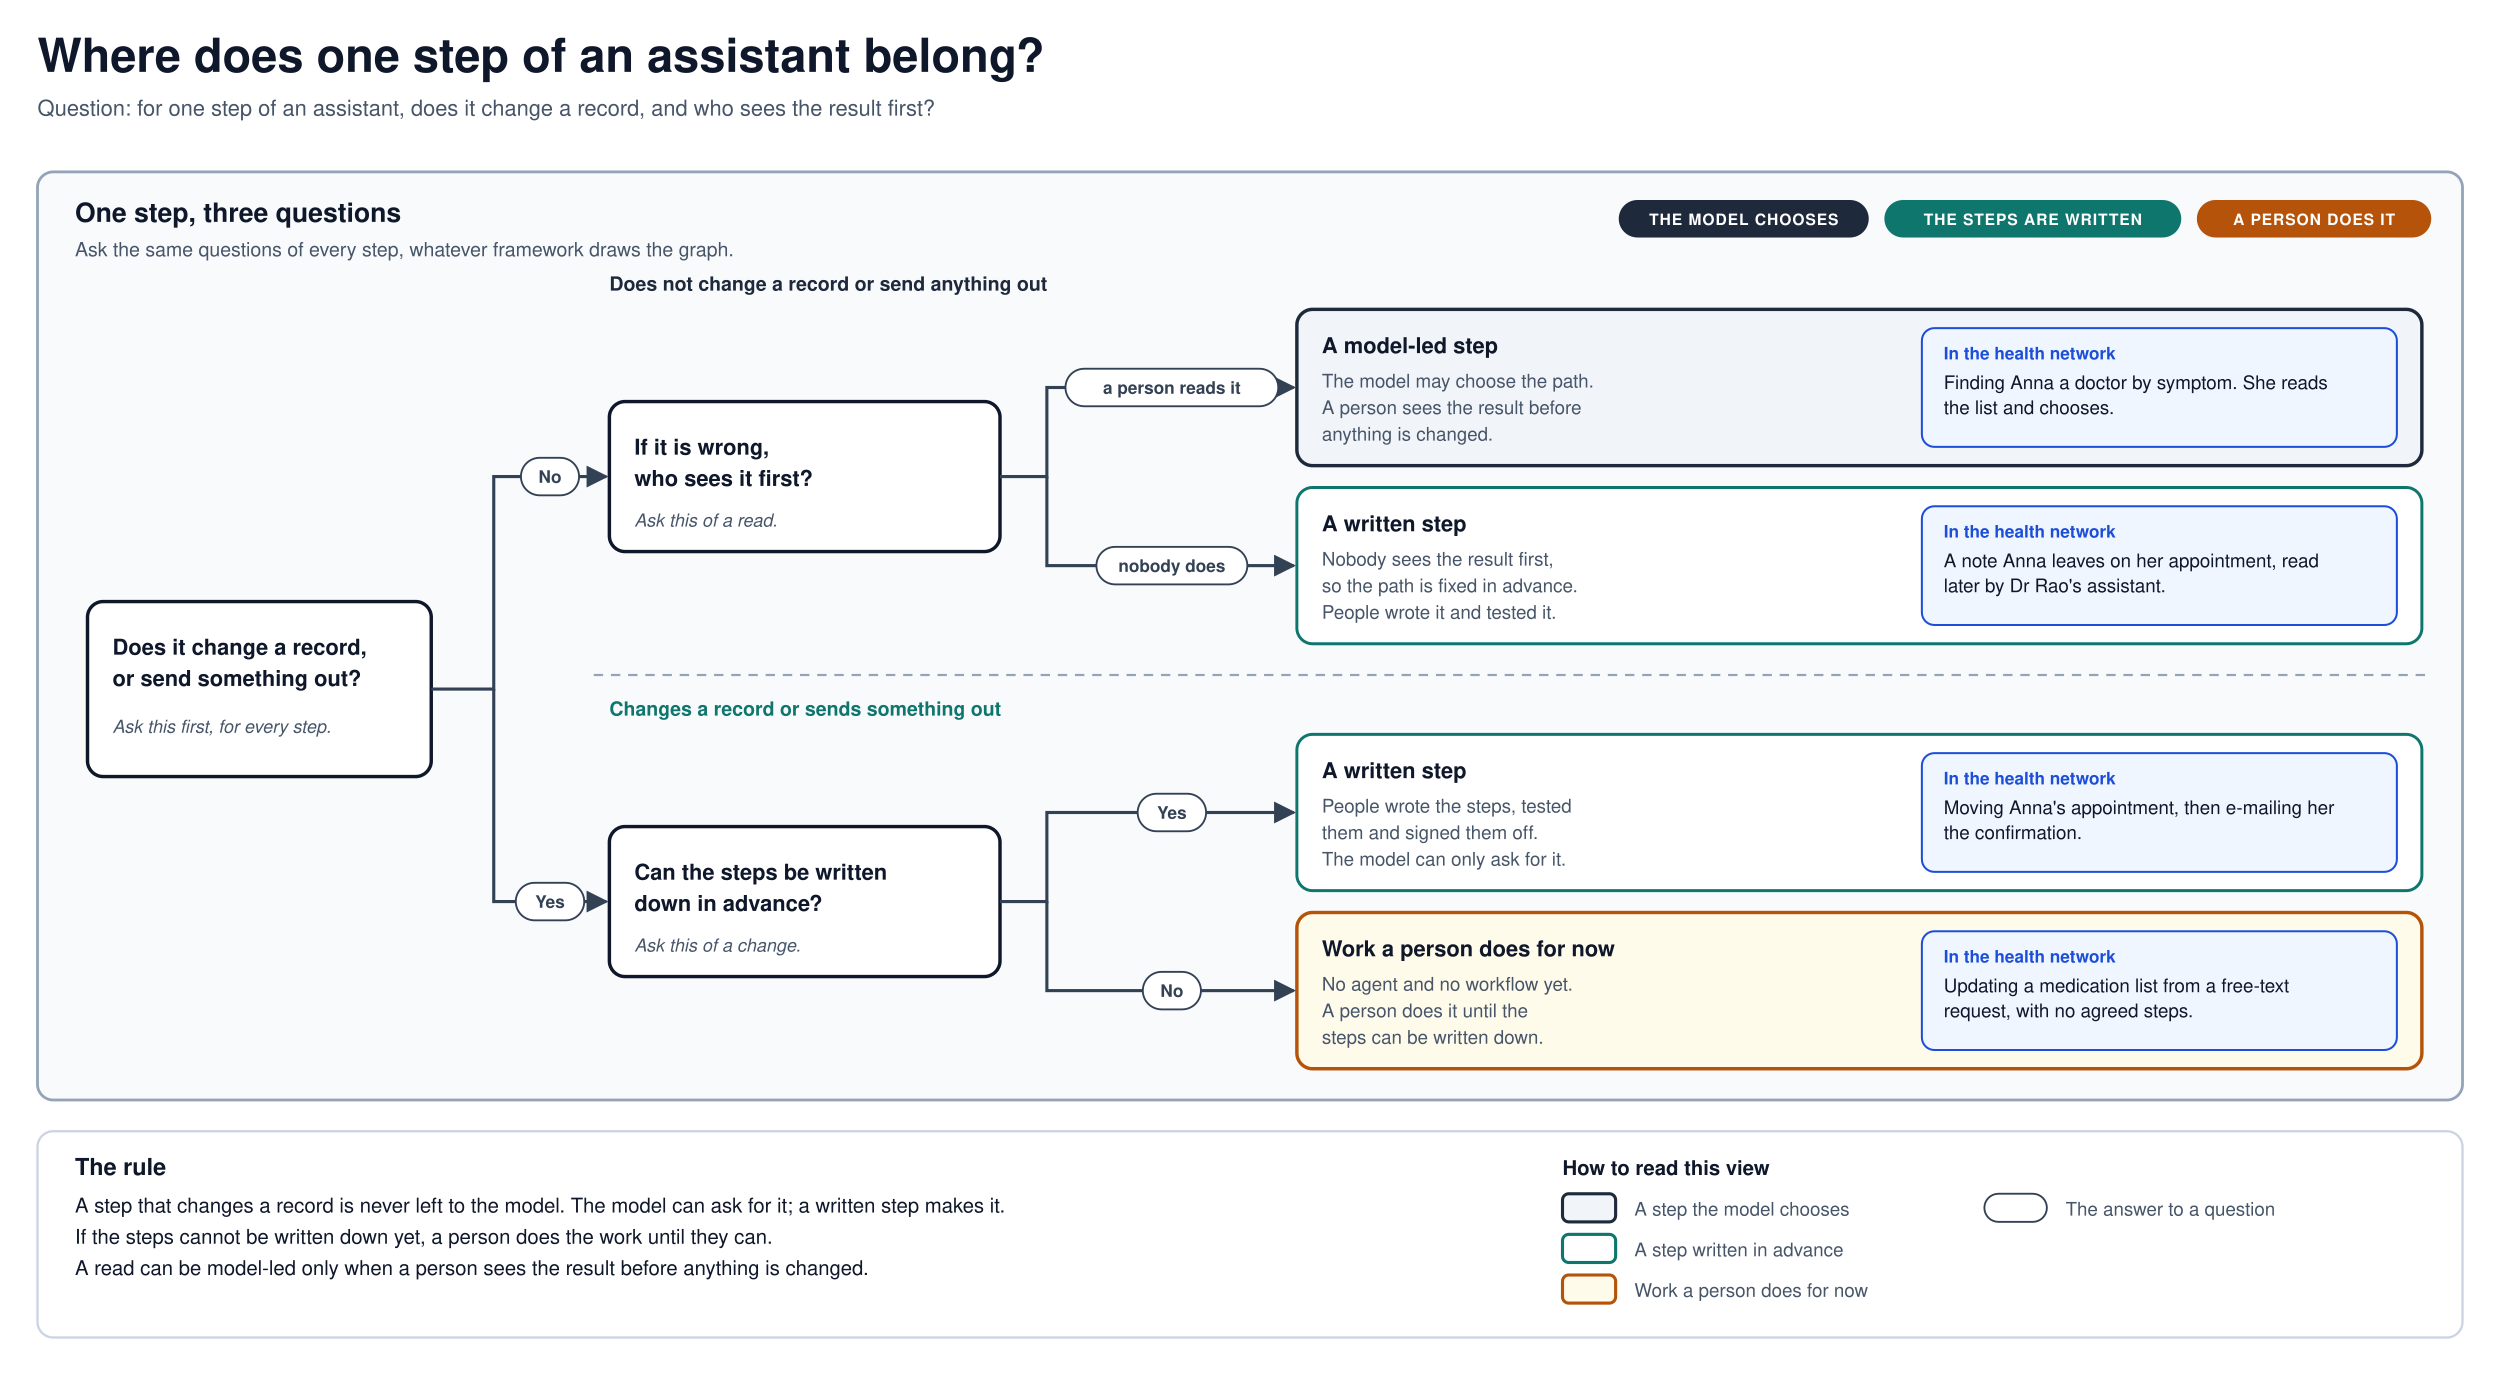
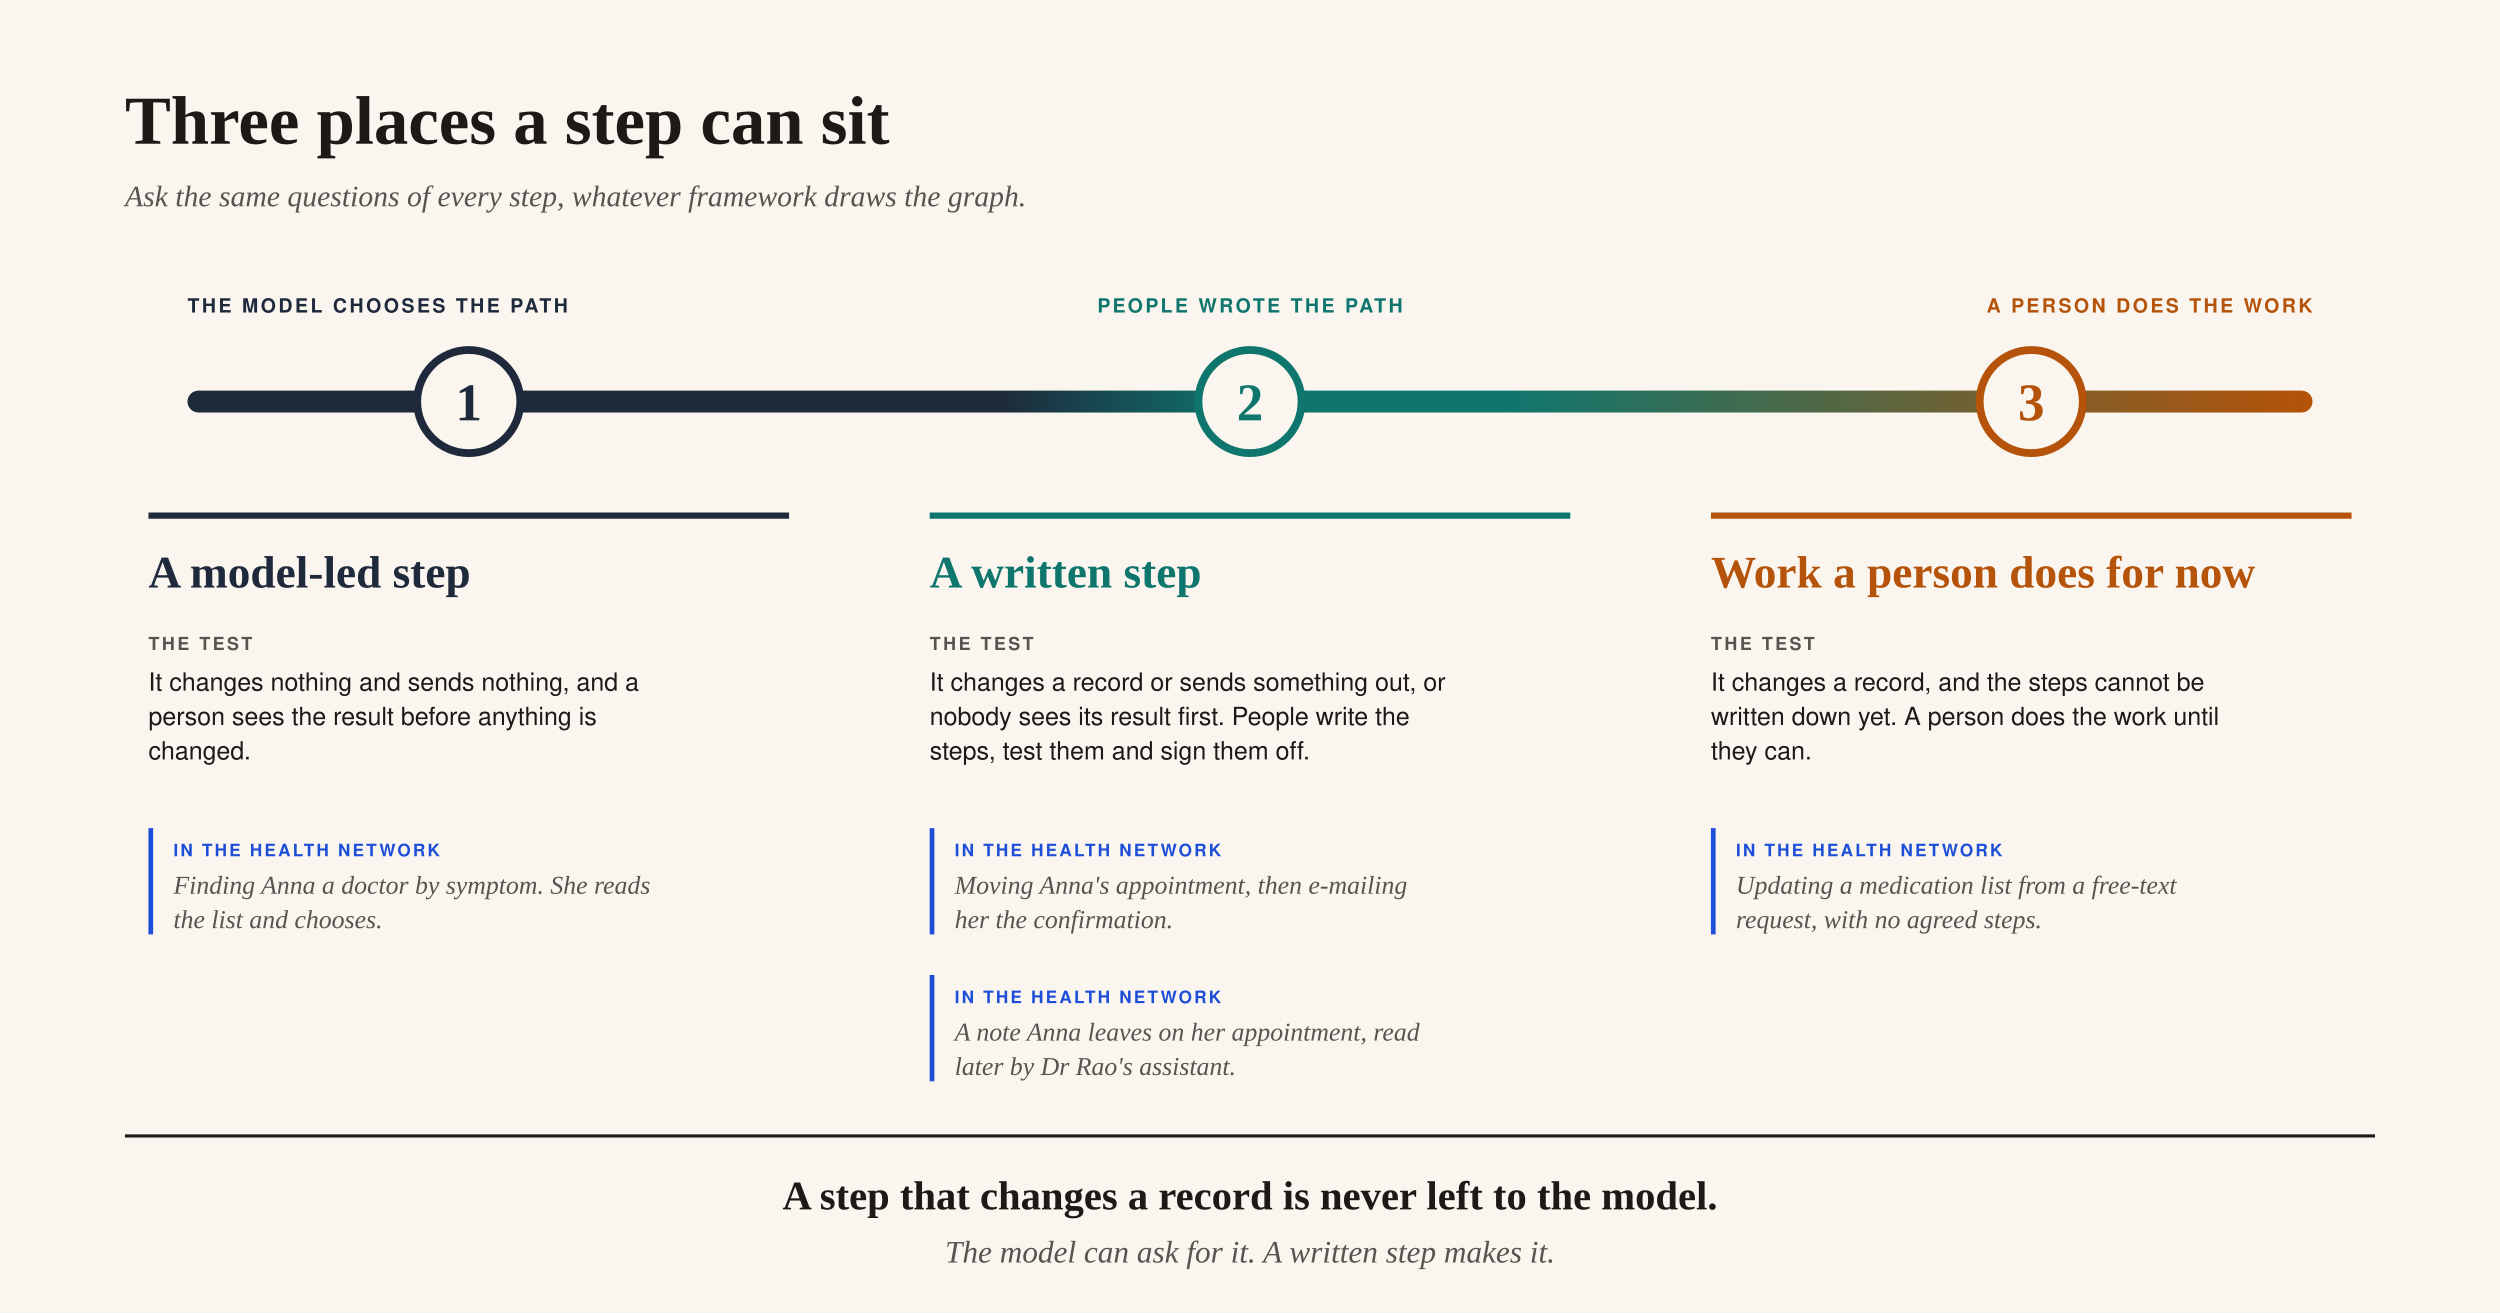
- <svg xmlns="http://www.w3.org/2000/svg" width="1600" height="880" viewBox="0 0 1600 880" font-family="Helvetica Neue, Helvetica, Arial, sans-serif">
+ <svg xmlns="http://www.w3.org/2000/svg" width="1600" height="840" viewBox="0 0 1600 840">
  <defs>
-     <marker id="m-ink" viewBox="0 0 10 10" refX="9" refY="5" markerWidth="7" markerHeight="7" orient="auto-start-reverse">
-       <path d="M0 0 L10 5 L0 10 z" fill="#334155" />
-     </marker>
+     <linearGradient id="scale" x1="0" x2="1" y1="0" y2="0">
+       <stop offset="0" stop-color="#1E293B" />
+       <stop offset="0.38" stop-color="#1E293B" />
+       <stop offset="0.5" stop-color="#0F766E" />
+       <stop offset="0.62" stop-color="#0F766E" />
+       <stop offset="1" stop-color="#B45309" />
+     </linearGradient>
  </defs>
-   <rect width="1600" height="880" fill="#FFFFFF" />
-   <text x="24" y="46" font-size="30" font-weight="bold" font-style="normal" fill="#0F172A" text-anchor="start">Where does one step of an assistant belong?</text>
-   <text x="24" y="74" font-size="14" font-weight="normal" font-style="normal" fill="#475569" text-anchor="start">Question: for one step of an assistant, does it change a record, and who sees the result first?</text>
-   <rect x="24" y="110" width="1552" height="594" rx="10" fill="#F8FAFC" stroke="#94A3B8" stroke-width="1.8" />
-   <text x="48" y="142" font-size="17" font-weight="bold" font-style="normal" fill="#0F172A" text-anchor="start">One step, three questions</text>
-   <text x="48" y="164" font-size="12.5" font-weight="normal" font-style="normal" fill="#475569" text-anchor="start">Ask the same questions of every step, whatever framework draws the graph.</text>
-   <rect x="1036" y="128" width="160" height="24" rx="12" fill="#1E293B" />
-   <text x="1116.0" y="144" font-size="10" font-weight="bold" font-style="normal" fill="#FFFFFF" text-anchor="middle" letter-spacing="0.6">THE MODEL CHOOSES</text>
-   <rect x="1206" y="128" width="190" height="24" rx="12" fill="#0F766E" />
-   <text x="1301.0" y="144" font-size="10" font-weight="bold" font-style="normal" fill="#FFFFFF" text-anchor="middle" letter-spacing="0.6">THE STEPS ARE WRITTEN</text>
-   <rect x="1406" y="128" width="150" height="24" rx="12" fill="#B45309" />
-   <text x="1481.0" y="144" font-size="10" font-weight="bold" font-style="normal" fill="#FFFFFF" text-anchor="middle" letter-spacing="0.6">A PERSON DOES IT</text>
-   <rect x="56" y="385" width="220" height="112" rx="10" fill="#FFFFFF" stroke="#0F172A" stroke-width="2.2" />
-   <text x="72" y="419" font-size="14" font-weight="bold" font-style="normal" fill="#0F172A" text-anchor="start">Does it change a record,</text>
-   <text x="72" y="439" font-size="14" font-weight="bold" font-style="normal" fill="#0F172A" text-anchor="start">or send something out?</text>
-   <text x="72" y="469" font-size="11.5" font-weight="normal" font-style="italic" fill="#475569" text-anchor="start">Ask this first, for every step.</text>
-   <rect x="390" y="257" width="250" height="96" rx="10" fill="#FFFFFF" stroke="#0F172A" stroke-width="2.2" />
-   <text x="406" y="291" font-size="14" font-weight="bold" font-style="normal" fill="#0F172A" text-anchor="start">If it is wrong,</text>
-   <text x="406" y="311" font-size="14" font-weight="bold" font-style="normal" fill="#0F172A" text-anchor="start">who sees it first?</text>
-   <text x="406" y="337" font-size="11.5" font-weight="normal" font-style="italic" fill="#475569" text-anchor="start">Ask this of a read.</text>
-   <rect x="390" y="529" width="250" height="96" rx="10" fill="#FFFFFF" stroke="#0F172A" stroke-width="2.2" />
-   <text x="406" y="563" font-size="14" font-weight="bold" font-style="normal" fill="#0F172A" text-anchor="start">Can the steps be written</text>
-   <text x="406" y="583" font-size="14" font-weight="bold" font-style="normal" fill="#0F172A" text-anchor="start">down in advance?</text>
-   <text x="406" y="609" font-size="11.5" font-weight="normal" font-style="italic" fill="#475569" text-anchor="start">Ask this of a change.</text>
-   <path d="M276,441 L316,441 L316,305 L388,305" fill="none" stroke="#334155" stroke-width="2" marker-end="url(#m-ink)" />
-   <path d="M316,441 L316,577 L388,577" fill="none" stroke="#334155" stroke-width="2" marker-end="url(#m-ink)" />
-   <rect x="333.4" y="293" width="37.2" height="24" rx="12" fill="#FFFFFF" stroke="#334155" stroke-width="1.2" />
-   <text x="352" y="309" font-size="11" font-weight="bold" font-style="normal" fill="#334155" text-anchor="middle">No</text>
-   <rect x="330.1" y="565" width="43.8" height="24" rx="12" fill="#FFFFFF" stroke="#334155" stroke-width="1.2" />
-   <text x="352" y="581" font-size="11" font-weight="bold" font-style="normal" fill="#334155" text-anchor="middle">Yes</text>
-   <text x="390" y="186" font-size="12.5" font-weight="bold" font-style="normal" fill="#1E293B" text-anchor="start">Does not change a record or send anything out</text>
-   <path d="M380 432 L1552 432" stroke="#94A3B8" stroke-width="1.4" stroke-dasharray="6 5" />
-   <text x="390" y="458" font-size="12.5" font-weight="bold" font-style="normal" fill="#0F766E" text-anchor="start">Changes a record or sends something out</text>
-   <rect x="830" y="198" width="720" height="100" rx="10" fill="#F1F5F9" stroke="#1E293B" stroke-width="2.2" />
-   <text x="846" y="226" font-size="14" font-weight="bold" font-style="normal" fill="#0F172A" text-anchor="start">A model-led step</text>
-   <text x="846" y="248" font-size="12" font-weight="normal" font-style="normal" fill="#475569" text-anchor="start">The model may choose the path.</text>
-   <text x="846" y="265" font-size="12" font-weight="normal" font-style="normal" fill="#475569" text-anchor="start">A person sees the result before</text>
-   <text x="846" y="282" font-size="12" font-weight="normal" font-style="normal" fill="#475569" text-anchor="start">anything is changed.</text>
-   <rect x="1230" y="210" width="304" height="76" rx="8" fill="#EFF6FF" stroke="#1D4ED8" stroke-width="1.3" />
-   <text x="1244" y="230" font-size="11" font-weight="bold" font-style="normal" fill="#1D4ED8" text-anchor="start">In the health network</text>
-   <text x="1244" y="249" font-size="12" font-weight="normal" font-style="normal" fill="#0F172A" text-anchor="start">Finding Anna a doctor by symptom. She reads</text>
-   <text x="1244" y="265" font-size="12" font-weight="normal" font-style="normal" fill="#0F172A" text-anchor="start">the list and chooses.</text>
-   <rect x="830" y="312" width="720" height="100" rx="10" fill="#FFFFFF" stroke="#0F766E" stroke-width="1.9" />
-   <text x="846" y="340" font-size="14" font-weight="bold" font-style="normal" fill="#0F172A" text-anchor="start">A written step</text>
-   <text x="846" y="362" font-size="12" font-weight="normal" font-style="normal" fill="#475569" text-anchor="start">Nobody sees the result first,</text>
-   <text x="846" y="379" font-size="12" font-weight="normal" font-style="normal" fill="#475569" text-anchor="start">so the path is fixed in advance.</text>
-   <text x="846" y="396" font-size="12" font-weight="normal" font-style="normal" fill="#475569" text-anchor="start">People wrote it and tested it.</text>
-   <rect x="1230" y="324" width="304" height="76" rx="8" fill="#EFF6FF" stroke="#1D4ED8" stroke-width="1.3" />
-   <text x="1244" y="344" font-size="11" font-weight="bold" font-style="normal" fill="#1D4ED8" text-anchor="start">In the health network</text>
-   <text x="1244" y="363" font-size="12" font-weight="normal" font-style="normal" fill="#0F172A" text-anchor="start">A note Anna leaves on her appointment, read</text>
-   <text x="1244" y="379" font-size="12" font-weight="normal" font-style="normal" fill="#0F172A" text-anchor="start">later by Dr Rao's assistant.</text>
-   <rect x="830" y="470" width="720" height="100" rx="10" fill="#FFFFFF" stroke="#0F766E" stroke-width="1.9" />
-   <text x="846" y="498" font-size="14" font-weight="bold" font-style="normal" fill="#0F172A" text-anchor="start">A written step</text>
-   <text x="846" y="520" font-size="12" font-weight="normal" font-style="normal" fill="#475569" text-anchor="start">People wrote the steps, tested</text>
-   <text x="846" y="537" font-size="12" font-weight="normal" font-style="normal" fill="#475569" text-anchor="start">them and signed them off.</text>
-   <text x="846" y="554" font-size="12" font-weight="normal" font-style="normal" fill="#475569" text-anchor="start">The model can only ask for it.</text>
-   <rect x="1230" y="482" width="304" height="76" rx="8" fill="#EFF6FF" stroke="#1D4ED8" stroke-width="1.3" />
-   <text x="1244" y="502" font-size="11" font-weight="bold" font-style="normal" fill="#1D4ED8" text-anchor="start">In the health network</text>
-   <text x="1244" y="521" font-size="12" font-weight="normal" font-style="normal" fill="#0F172A" text-anchor="start">Moving Anna's appointment, then e-mailing her</text>
-   <text x="1244" y="537" font-size="12" font-weight="normal" font-style="normal" fill="#0F172A" text-anchor="start">the confirmation.</text>
-   <rect x="830" y="584" width="720" height="100" rx="10" fill="#FFFBEB" stroke="#B45309" stroke-width="2.2" />
-   <text x="846" y="612" font-size="14" font-weight="bold" font-style="normal" fill="#0F172A" text-anchor="start">Work a person does for now</text>
-   <text x="846" y="634" font-size="12" font-weight="normal" font-style="normal" fill="#475569" text-anchor="start">No agent and no workflow yet.</text>
-   <text x="846" y="651" font-size="12" font-weight="normal" font-style="normal" fill="#475569" text-anchor="start">A person does it until the</text>
-   <text x="846" y="668" font-size="12" font-weight="normal" font-style="normal" fill="#475569" text-anchor="start">steps can be written down.</text>
-   <rect x="1230" y="596" width="304" height="76" rx="8" fill="#EFF6FF" stroke="#1D4ED8" stroke-width="1.3" />
-   <text x="1244" y="616" font-size="11" font-weight="bold" font-style="normal" fill="#1D4ED8" text-anchor="start">In the health network</text>
-   <text x="1244" y="635" font-size="12" font-weight="normal" font-style="normal" fill="#0F172A" text-anchor="start">Updating a medication list from a free-text</text>
-   <text x="1244" y="651" font-size="12" font-weight="normal" font-style="normal" fill="#0F172A" text-anchor="start">request, with no agreed steps.</text>
-   <path d="M640,305 L670,305 L670,248 L828,248" fill="none" stroke="#334155" stroke-width="2" marker-end="url(#m-ink)" />
-   <path d="M670,305 L670,362 L828,362" fill="none" stroke="#334155" stroke-width="2" marker-end="url(#m-ink)" />
-   <rect x="681.9" y="236" width="136.2" height="24" rx="12" fill="#FFFFFF" stroke="#334155" stroke-width="1.2" />
-   <text x="750" y="252" font-size="11" font-weight="bold" font-style="normal" fill="#334155" text-anchor="middle">a person reads it</text>
-   <rect x="701.7" y="350" width="96.6" height="24" rx="12" fill="#FFFFFF" stroke="#334155" stroke-width="1.2" />
-   <text x="750" y="366" font-size="11" font-weight="bold" font-style="normal" fill="#334155" text-anchor="middle">nobody does</text>
-   <path d="M640,577 L670,577 L670,520 L828,520" fill="none" stroke="#334155" stroke-width="2" marker-end="url(#m-ink)" />
-   <path d="M670,577 L670,634 L828,634" fill="none" stroke="#334155" stroke-width="2" marker-end="url(#m-ink)" />
-   <rect x="728.1" y="508" width="43.8" height="24" rx="12" fill="#FFFFFF" stroke="#334155" stroke-width="1.2" />
-   <text x="750" y="524" font-size="11" font-weight="bold" font-style="normal" fill="#334155" text-anchor="middle">Yes</text>
-   <rect x="731.4" y="622" width="37.2" height="24" rx="12" fill="#FFFFFF" stroke="#334155" stroke-width="1.2" />
-   <text x="750" y="638" font-size="11" font-weight="bold" font-style="normal" fill="#334155" text-anchor="middle">No</text>
-   <rect x="24" y="724" width="1552" height="132" rx="10" fill="#FFFFFF" stroke="#CBD5E1" stroke-width="1.5" />
-   <text x="48" y="752" font-size="15" font-weight="bold" font-style="normal" fill="#0F172A" text-anchor="start">The rule</text>
-   <text x="48" y="776" font-size="13" font-weight="normal" font-style="normal" fill="#0F172A" text-anchor="start">A step that changes a record is never left to the model. The model can ask for it; a written step makes it.</text>
-   <text x="48" y="796" font-size="13" font-weight="normal" font-style="normal" fill="#0F172A" text-anchor="start">If the steps cannot be written down yet, a person does the work until they can.</text>
-   <text x="48" y="816" font-size="13" font-weight="normal" font-style="normal" fill="#0F172A" text-anchor="start">A read can be model-led only when a person sees the result before anything is changed.</text>
-   <text x="1000" y="752" font-size="13" font-weight="bold" font-style="normal" fill="#0F172A" text-anchor="start">How to read this view</text>
-   <rect x="1000" y="764" width="34" height="18" rx="4" fill="#F1F5F9" stroke="#1E293B" stroke-width="2" />
-   <text x="1046" y="778" font-size="12" font-weight="normal" font-style="normal" fill="#475569" text-anchor="start">A step the model chooses</text>
-   <rect x="1000" y="790" width="34" height="18" rx="4" fill="#FFFFFF" stroke="#0F766E" stroke-width="2" />
-   <text x="1046" y="804" font-size="12" font-weight="normal" font-style="normal" fill="#475569" text-anchor="start">A step written in advance</text>
-   <rect x="1000" y="816" width="34" height="18" rx="4" fill="#FFFBEB" stroke="#B45309" stroke-width="2" />
-   <text x="1046" y="830" font-size="12" font-weight="normal" font-style="normal" fill="#475569" text-anchor="start">Work a person does for now</text>
-   <rect x="1270" y="764" width="40" height="18" rx="9" fill="#FFFFFF" stroke="#334155" stroke-width="1.2" />
-   <text x="1322" y="778" font-size="12" font-weight="normal" font-style="normal" fill="#475569" text-anchor="start">The answer to a question</text>
+   <rect width="1600" height="840" fill="#FAF6EF" />
+   <text x="80" y="92" font-family="Georgia, 'Times New Roman', serif" font-size="44" font-weight="bold" font-style="normal" fill="#1C1917" text-anchor="start">Three places a step can sit</text>
+   <text x="80" y="132" font-family="Georgia, 'Times New Roman', serif" font-size="19" font-weight="normal" font-style="italic" fill="#57534E" text-anchor="start">Ask the same questions of every step, whatever framework draws the graph.</text>
+   <text x="120" y="200" font-family="Helvetica Neue, Helvetica, Arial, sans-serif" font-size="12.5" font-weight="bold" font-style="normal" fill="#1E293B" text-anchor="start" letter-spacing="1.6">THE MODEL CHOOSES THE PATH</text>
+   <text x="800" y="200" font-family="Helvetica Neue, Helvetica, Arial, sans-serif" font-size="12.5" font-weight="bold" font-style="normal" fill="#0F766E" text-anchor="middle" letter-spacing="1.6">PEOPLE WROTE THE PATH</text>
+   <text x="1480" y="200" font-family="Helvetica Neue, Helvetica, Arial, sans-serif" font-size="12.5" font-weight="bold" font-style="normal" fill="#B45309" text-anchor="end" letter-spacing="1.6">A PERSON DOES THE WORK</text>
+   <rect x="120" y="250" width="1360" height="14" rx="7" fill="url(#scale)" />
+   <circle cx="300" cy="257" r="33" fill="#FAF6EF" stroke="#1E293B" stroke-width="5" />
+   <text x="300" y="269" font-family="Georgia, 'Times New Roman', serif" font-size="34" font-weight="bold" font-style="normal" fill="#1E293B" text-anchor="middle">1</text>
+   <rect x="95" y="328" width="410" height="4" fill="#1E293B" />
+   <text x="95" y="376" font-family="Georgia, 'Times New Roman', serif" font-size="29" font-weight="bold" font-style="normal" fill="#1E293B" text-anchor="start">A model-led step</text>
+   <text x="95" y="416" font-family="Helvetica Neue, Helvetica, Arial, sans-serif" font-size="11.5" font-weight="bold" font-style="normal" fill="#57534E" text-anchor="start" letter-spacing="1.6">THE TEST</text>
+   <text x="95" y="442" font-family="Helvetica Neue, Helvetica, Arial, sans-serif" font-size="16" font-weight="normal" font-style="normal" fill="#1C1917" text-anchor="start">It changes nothing and sends nothing, and a</text>
+   <text x="95" y="464" font-family="Helvetica Neue, Helvetica, Arial, sans-serif" font-size="16" font-weight="normal" font-style="normal" fill="#1C1917" text-anchor="start">person sees the result before anything is</text>
+   <text x="95" y="486" font-family="Helvetica Neue, Helvetica, Arial, sans-serif" font-size="16" font-weight="normal" font-style="normal" fill="#1C1917" text-anchor="start">changed.</text>
+   <rect x="95" y="530" width="3" height="68" fill="#1D4ED8" />
+   <text x="111" y="548" font-family="Helvetica Neue, Helvetica, Arial, sans-serif" font-size="11" font-weight="bold" font-style="normal" fill="#1D4ED8" text-anchor="start" letter-spacing="1.4">IN THE HEALTH NETWORK</text>
+   <text x="111" y="572" font-family="Georgia, 'Times New Roman', serif" font-size="16.5" font-weight="normal" font-style="italic" fill="#57534E" text-anchor="start">Finding Anna a doctor by symptom. She reads</text>
+   <text x="111" y="594" font-family="Georgia, 'Times New Roman', serif" font-size="16.5" font-weight="normal" font-style="italic" fill="#57534E" text-anchor="start">the list and chooses.</text>
+   <circle cx="800" cy="257" r="33" fill="#FAF6EF" stroke="#0F766E" stroke-width="5" />
+   <text x="800" y="269" font-family="Georgia, 'Times New Roman', serif" font-size="34" font-weight="bold" font-style="normal" fill="#0F766E" text-anchor="middle">2</text>
+   <rect x="595" y="328" width="410" height="4" fill="#0F766E" />
+   <text x="595" y="376" font-family="Georgia, 'Times New Roman', serif" font-size="29" font-weight="bold" font-style="normal" fill="#0F766E" text-anchor="start">A written step</text>
+   <text x="595" y="416" font-family="Helvetica Neue, Helvetica, Arial, sans-serif" font-size="11.5" font-weight="bold" font-style="normal" fill="#57534E" text-anchor="start" letter-spacing="1.6">THE TEST</text>
+   <text x="595" y="442" font-family="Helvetica Neue, Helvetica, Arial, sans-serif" font-size="16" font-weight="normal" font-style="normal" fill="#1C1917" text-anchor="start">It changes a record or sends something out, or</text>
+   <text x="595" y="464" font-family="Helvetica Neue, Helvetica, Arial, sans-serif" font-size="16" font-weight="normal" font-style="normal" fill="#1C1917" text-anchor="start">nobody sees its result first. People write the</text>
+   <text x="595" y="486" font-family="Helvetica Neue, Helvetica, Arial, sans-serif" font-size="16" font-weight="normal" font-style="normal" fill="#1C1917" text-anchor="start">steps, test them and sign them off.</text>
+   <rect x="595" y="530" width="3" height="68" fill="#1D4ED8" />
+   <text x="611" y="548" font-family="Helvetica Neue, Helvetica, Arial, sans-serif" font-size="11" font-weight="bold" font-style="normal" fill="#1D4ED8" text-anchor="start" letter-spacing="1.4">IN THE HEALTH NETWORK</text>
+   <text x="611" y="572" font-family="Georgia, 'Times New Roman', serif" font-size="16.5" font-weight="normal" font-style="italic" fill="#57534E" text-anchor="start">Moving Anna's appointment, then e-mailing</text>
+   <text x="611" y="594" font-family="Georgia, 'Times New Roman', serif" font-size="16.5" font-weight="normal" font-style="italic" fill="#57534E" text-anchor="start">her the confirmation.</text>
+   <rect x="595" y="624" width="3" height="68" fill="#1D4ED8" />
+   <text x="611" y="642" font-family="Helvetica Neue, Helvetica, Arial, sans-serif" font-size="11" font-weight="bold" font-style="normal" fill="#1D4ED8" text-anchor="start" letter-spacing="1.4">IN THE HEALTH NETWORK</text>
+   <text x="611" y="666" font-family="Georgia, 'Times New Roman', serif" font-size="16.5" font-weight="normal" font-style="italic" fill="#57534E" text-anchor="start">A note Anna leaves on her appointment, read</text>
+   <text x="611" y="688" font-family="Georgia, 'Times New Roman', serif" font-size="16.5" font-weight="normal" font-style="italic" fill="#57534E" text-anchor="start">later by Dr Rao's assistant.</text>
+   <circle cx="1300" cy="257" r="33" fill="#FAF6EF" stroke="#B45309" stroke-width="5" />
+   <text x="1300" y="269" font-family="Georgia, 'Times New Roman', serif" font-size="34" font-weight="bold" font-style="normal" fill="#B45309" text-anchor="middle">3</text>
+   <rect x="1095" y="328" width="410" height="4" fill="#B45309" />
+   <text x="1095" y="376" font-family="Georgia, 'Times New Roman', serif" font-size="29" font-weight="bold" font-style="normal" fill="#B45309" text-anchor="start">Work a person does for now</text>
+   <text x="1095" y="416" font-family="Helvetica Neue, Helvetica, Arial, sans-serif" font-size="11.5" font-weight="bold" font-style="normal" fill="#57534E" text-anchor="start" letter-spacing="1.6">THE TEST</text>
+   <text x="1095" y="442" font-family="Helvetica Neue, Helvetica, Arial, sans-serif" font-size="16" font-weight="normal" font-style="normal" fill="#1C1917" text-anchor="start">It changes a record, and the steps cannot be</text>
+   <text x="1095" y="464" font-family="Helvetica Neue, Helvetica, Arial, sans-serif" font-size="16" font-weight="normal" font-style="normal" fill="#1C1917" text-anchor="start">written down yet. A person does the work until</text>
+   <text x="1095" y="486" font-family="Helvetica Neue, Helvetica, Arial, sans-serif" font-size="16" font-weight="normal" font-style="normal" fill="#1C1917" text-anchor="start">they can.</text>
+   <rect x="1095" y="530" width="3" height="68" fill="#1D4ED8" />
+   <text x="1111" y="548" font-family="Helvetica Neue, Helvetica, Arial, sans-serif" font-size="11" font-weight="bold" font-style="normal" fill="#1D4ED8" text-anchor="start" letter-spacing="1.4">IN THE HEALTH NETWORK</text>
+   <text x="1111" y="572" font-family="Georgia, 'Times New Roman', serif" font-size="16.5" font-weight="normal" font-style="italic" fill="#57534E" text-anchor="start">Updating a medication list from a free-text</text>
+   <text x="1111" y="594" font-family="Georgia, 'Times New Roman', serif" font-size="16.5" font-weight="normal" font-style="italic" fill="#57534E" text-anchor="start">request, with no agreed steps.</text>
+   <rect x="80" y="726" width="1440" height="2" fill="#1C1917" />
+   <text x="800" y="774" font-family="Georgia, 'Times New Roman', serif" font-size="26" font-weight="bold" font-style="normal" fill="#1C1917" text-anchor="middle">A step that changes a record is never left to the model.</text>
+   <text x="800" y="808" font-family="Georgia, 'Times New Roman', serif" font-size="20" font-weight="normal" font-style="italic" fill="#57534E" text-anchor="middle">The model can ask for it. A written step makes it.</text>
</svg>
